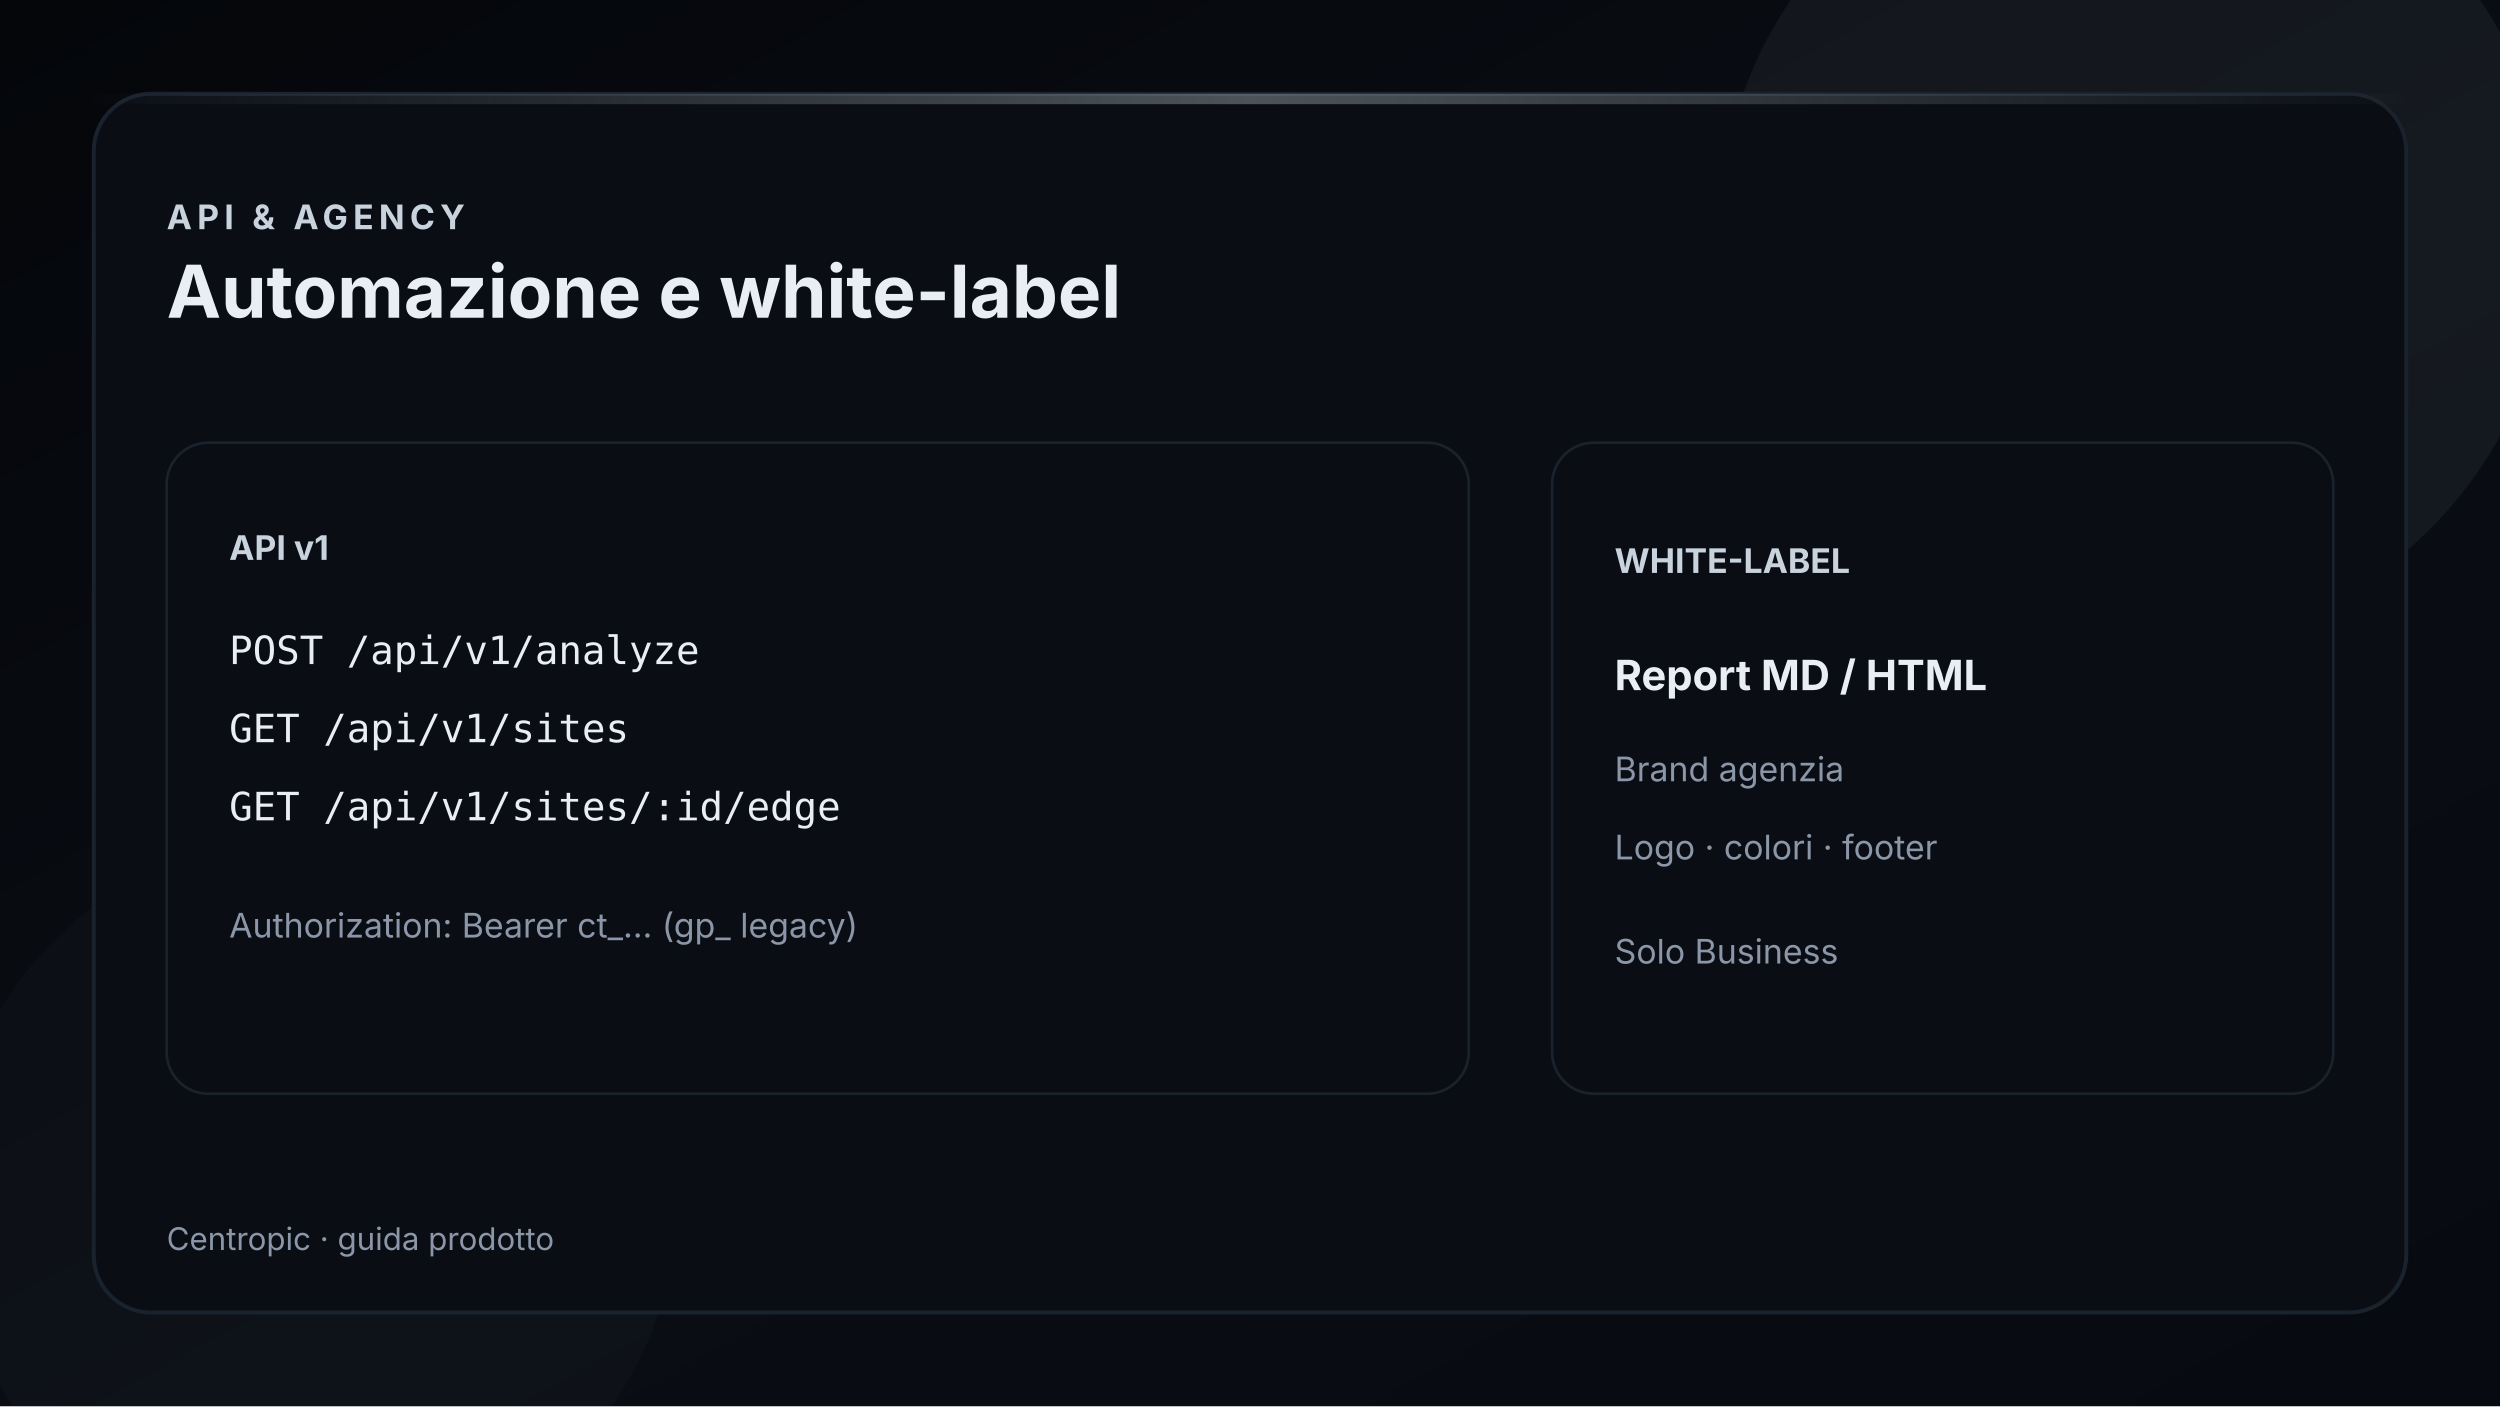
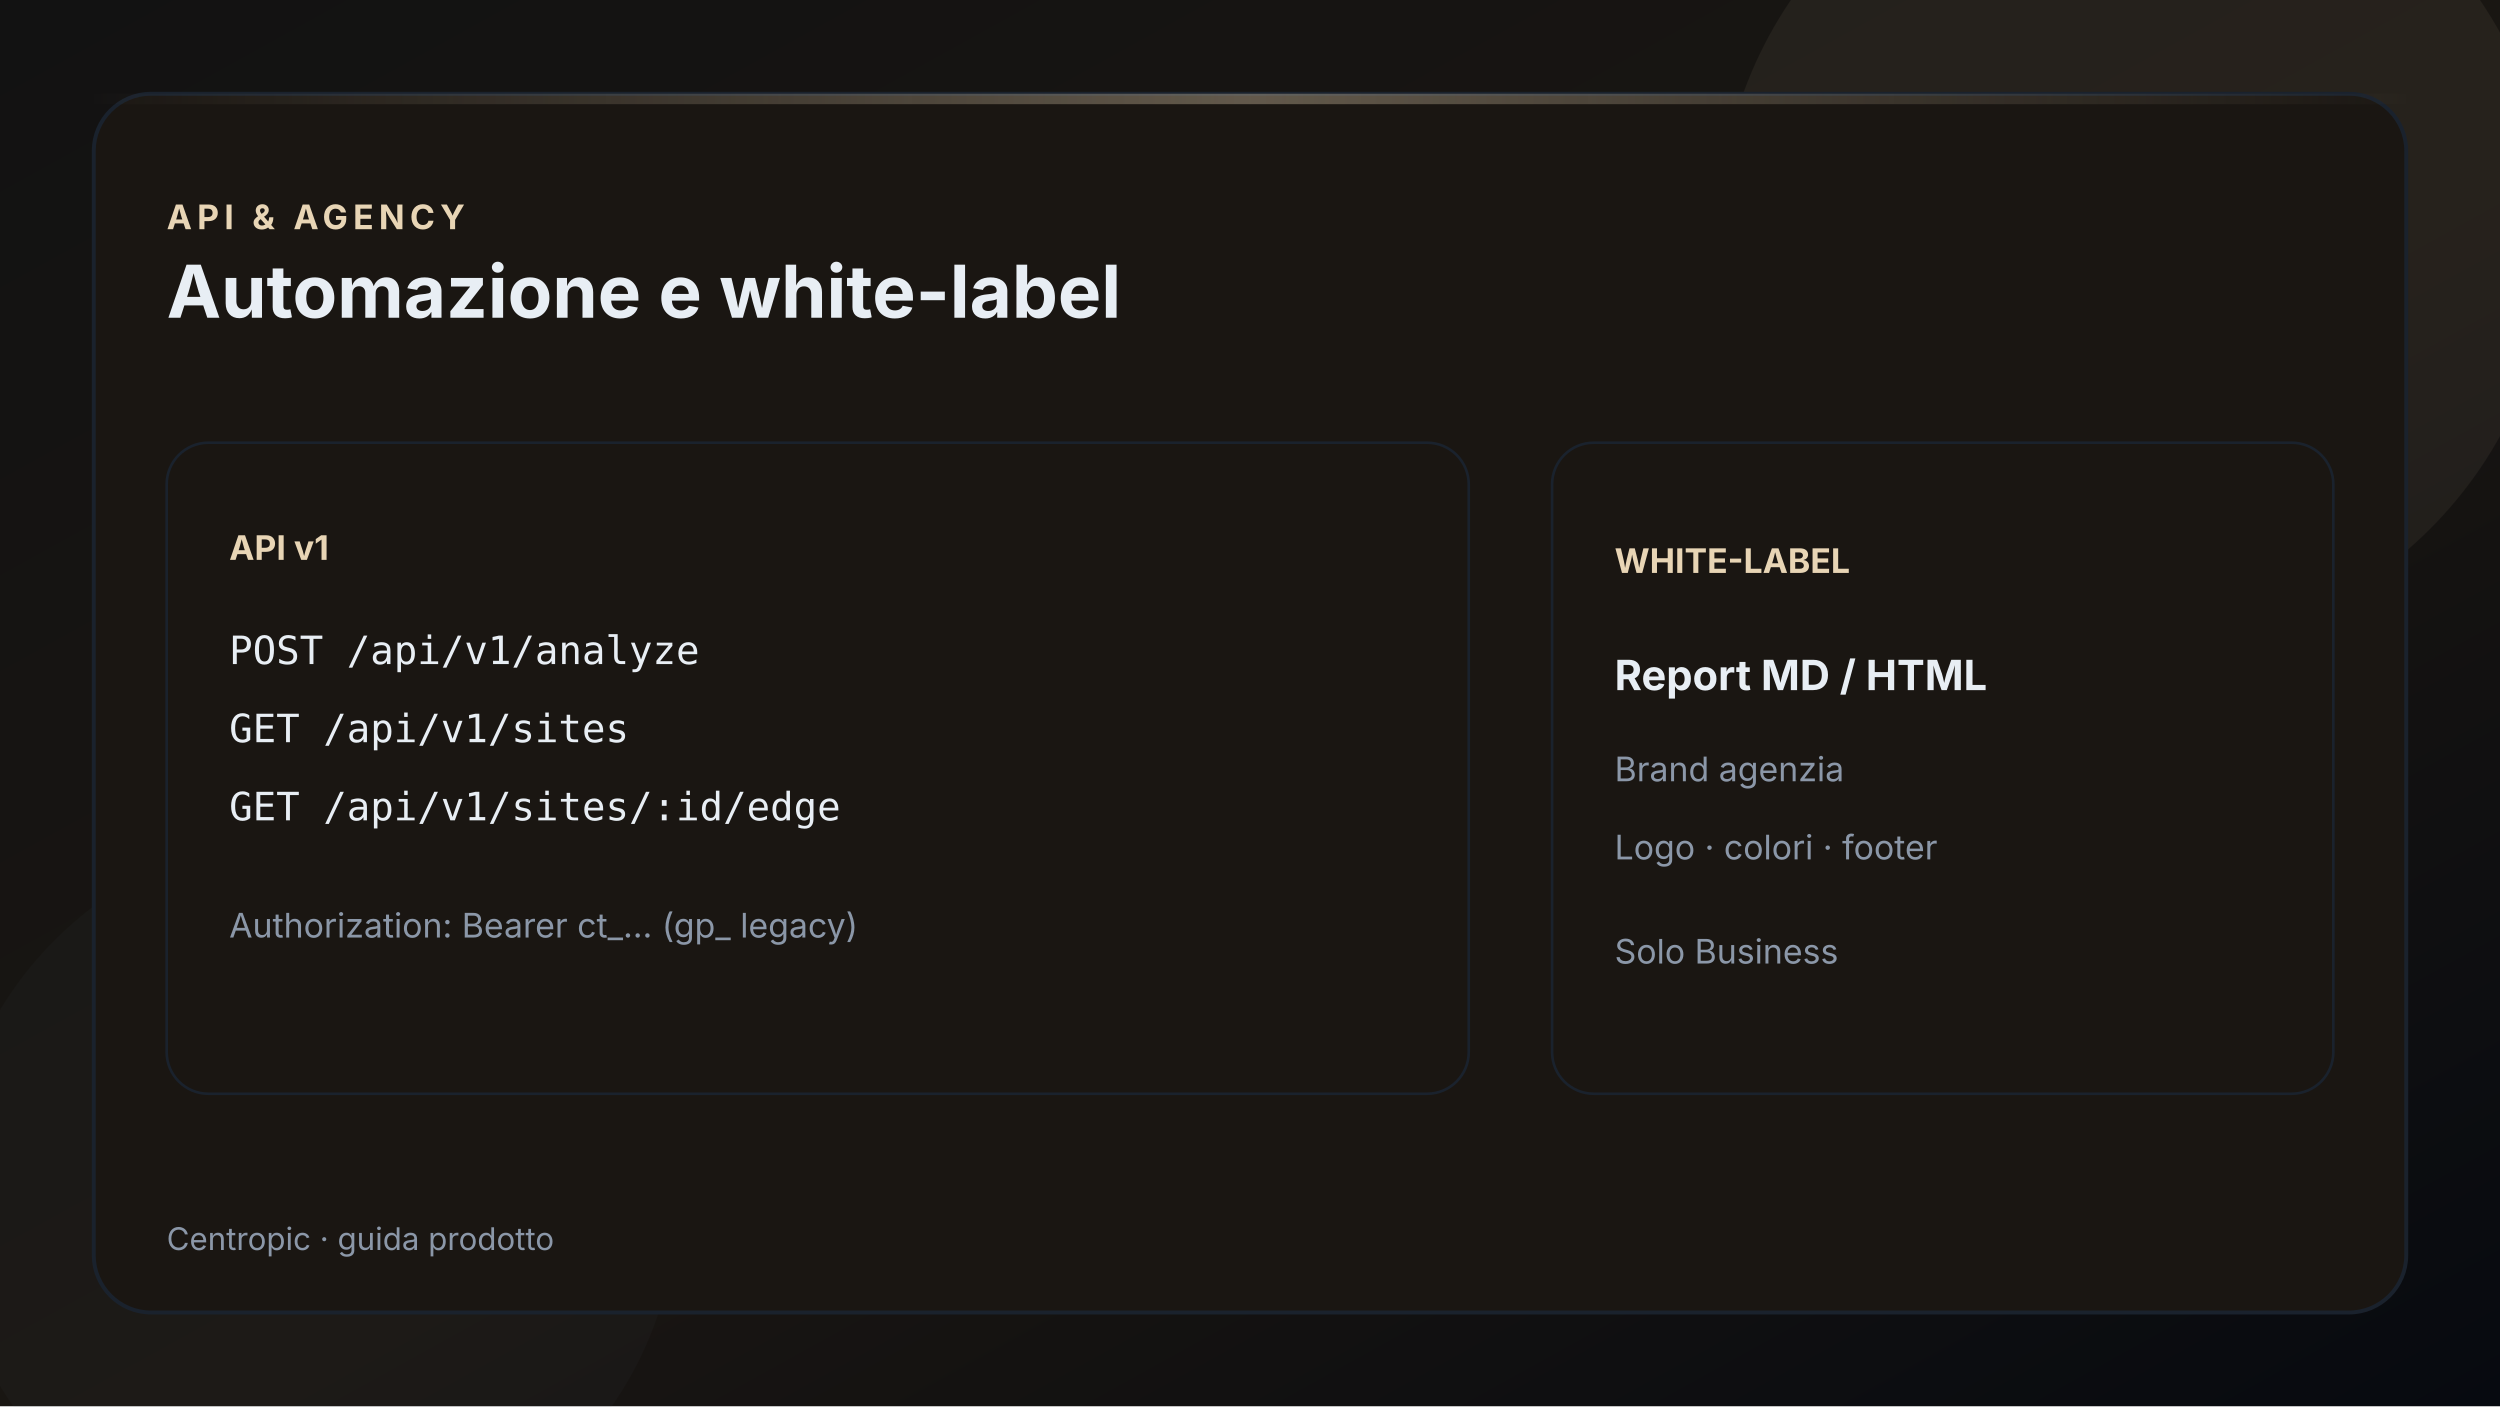
<svg xmlns="http://www.w3.org/2000/svg" width="960" height="540" viewBox="0 0 960 540" role="img" aria-labelledby="t d">
  <defs>
    <linearGradient id="bg" x1="0" y1="0" x2="1" y2="1">
-       <stop offset="0%" stop-color="#04060A" />
-       <stop offset="55%" stop-color="#0A0E14" />
+       <stop offset="0%" stop-color="#121212" />
+       <stop offset="55%" stop-color="#1A1612" />
      <stop offset="100%" stop-color="#070A10" />
    </linearGradient>
    <linearGradient id="glow" x1="0" y1="0" x2="1" y2="0">
-       <stop offset="0%" stop-color="#C9D3DD" stop-opacity="0" />
-       <stop offset="50%" stop-color="#C9D3DD" stop-opacity=".35" />
-       <stop offset="100%" stop-color="#C9D3DD" stop-opacity="0" />
+       <stop offset="0%" stop-color="#E8D5B5" stop-opacity="0" />
+       <stop offset="50%" stop-color="#E8D5B5" stop-opacity=".35" />
+       <stop offset="100%" stop-color="#E8D5B5" stop-opacity="0" />
    </linearGradient>
    <filter id="soft" x="-20%" y="-20%" width="140%" height="140%">
      <feGaussianBlur stdDeviation="12" result="b" />
      <feMerge>
        <feMergeNode in="b" />
        <feMergeNode in="SourceGraphic" />
      </feMerge>
    </filter>
  </defs>
  <rect width="960" height="540" fill="url(#bg)" />
-   <circle cx="820" cy="90" r="160" fill="#C9D3DD" opacity=".06" />
+   <circle cx="820" cy="90" r="160" fill="#E8D5B5" opacity=".06" />
  <circle cx="120" cy="460" r="140" fill="#5B6B7A" opacity=".05" />
-   <rect x="36" y="36" width="888" height="468" rx="22" fill="#0A0E14" stroke="#1A222D" stroke-width="1.5" />
+   <rect x="36" y="36" width="888" height="468" rx="22" fill="#1A1612" stroke="#1A222D" stroke-width="1.5" />
  <rect x="36" y="36" width="888" height="4" fill="url(#glow)" />
-   <text x="64" y="88" fill="#C9D3DD" font-family="'Inter', system-ui, sans-serif" font-size="13" font-weight="700" letter-spacing="2">API &amp; AGENCY</text>
+   <text x="64" y="88" fill="#E8D5B5" font-family="'Inter', system-ui, sans-serif" font-size="13" font-weight="700" letter-spacing="2">API &amp; AGENCY</text>
  <text x="64" y="122" fill="#E8EEF4" font-family="'Inter', system-ui, sans-serif" font-size="28" font-weight="700">Automazione e white-label</text>
  <g font-family="'Inter', system-ui, sans-serif">
-     <rect x="64" y="170" width="500" height="250" rx="16" fill="#0A0E14" stroke="#1A222D" />
-     <text x="88" y="215" fill="#C9D3DD" font-size="13" font-weight="700">API v1</text>
+     <rect x="64" y="170" width="500" height="250" rx="16" fill="#1A1612" stroke="#1A222D" />
+     <text x="88" y="215" fill="#E8D5B5" font-size="13" font-weight="700">API v1</text>
    <text x="88" y="255" fill="#E8EEF4" font-size="15" font-family="monospace">POST /api/v1/analyze</text>
    <text x="88" y="285" fill="#E8EEF4" font-size="15" font-family="monospace">GET  /api/v1/sites</text>
    <text x="88" y="315" fill="#E8EEF4" font-size="15" font-family="monospace">GET  /api/v1/sites/:id/edge</text>
    <text x="88" y="360" fill="#8B97A8" font-size="13">Authorization: Bearer ct_… (gp_ legacy)</text>
-     <rect x="596" y="170" width="300" height="250" rx="16" fill="#0A0E14" stroke="#1A222D" />
-     <text x="620" y="220" fill="#C9D3DD" font-size="13" font-weight="700">WHITE-LABEL</text>
+     <rect x="596" y="170" width="300" height="250" rx="16" fill="#1A1612" stroke="#1A222D" />
+     <text x="620" y="220" fill="#E8D5B5" font-size="13" font-weight="700">WHITE-LABEL</text>
    <text x="620" y="265" fill="#E8EEF4" font-size="16" font-weight="700">Report MD / HTML</text>
    <text x="620" y="300" fill="#8B97A8" font-size="13">Brand agenzia</text>
    <text x="620" y="330" fill="#8B97A8" font-size="13">Logo · colori · footer</text>
    <text x="620" y="370" fill="#8B97A8" font-size="13">Solo Business</text>
  </g>
  <text x="64" y="480" fill="#8B97A8" font-family="'Inter', system-ui, sans-serif" font-size="12">Centropic · guida prodotto</text>
</svg>
